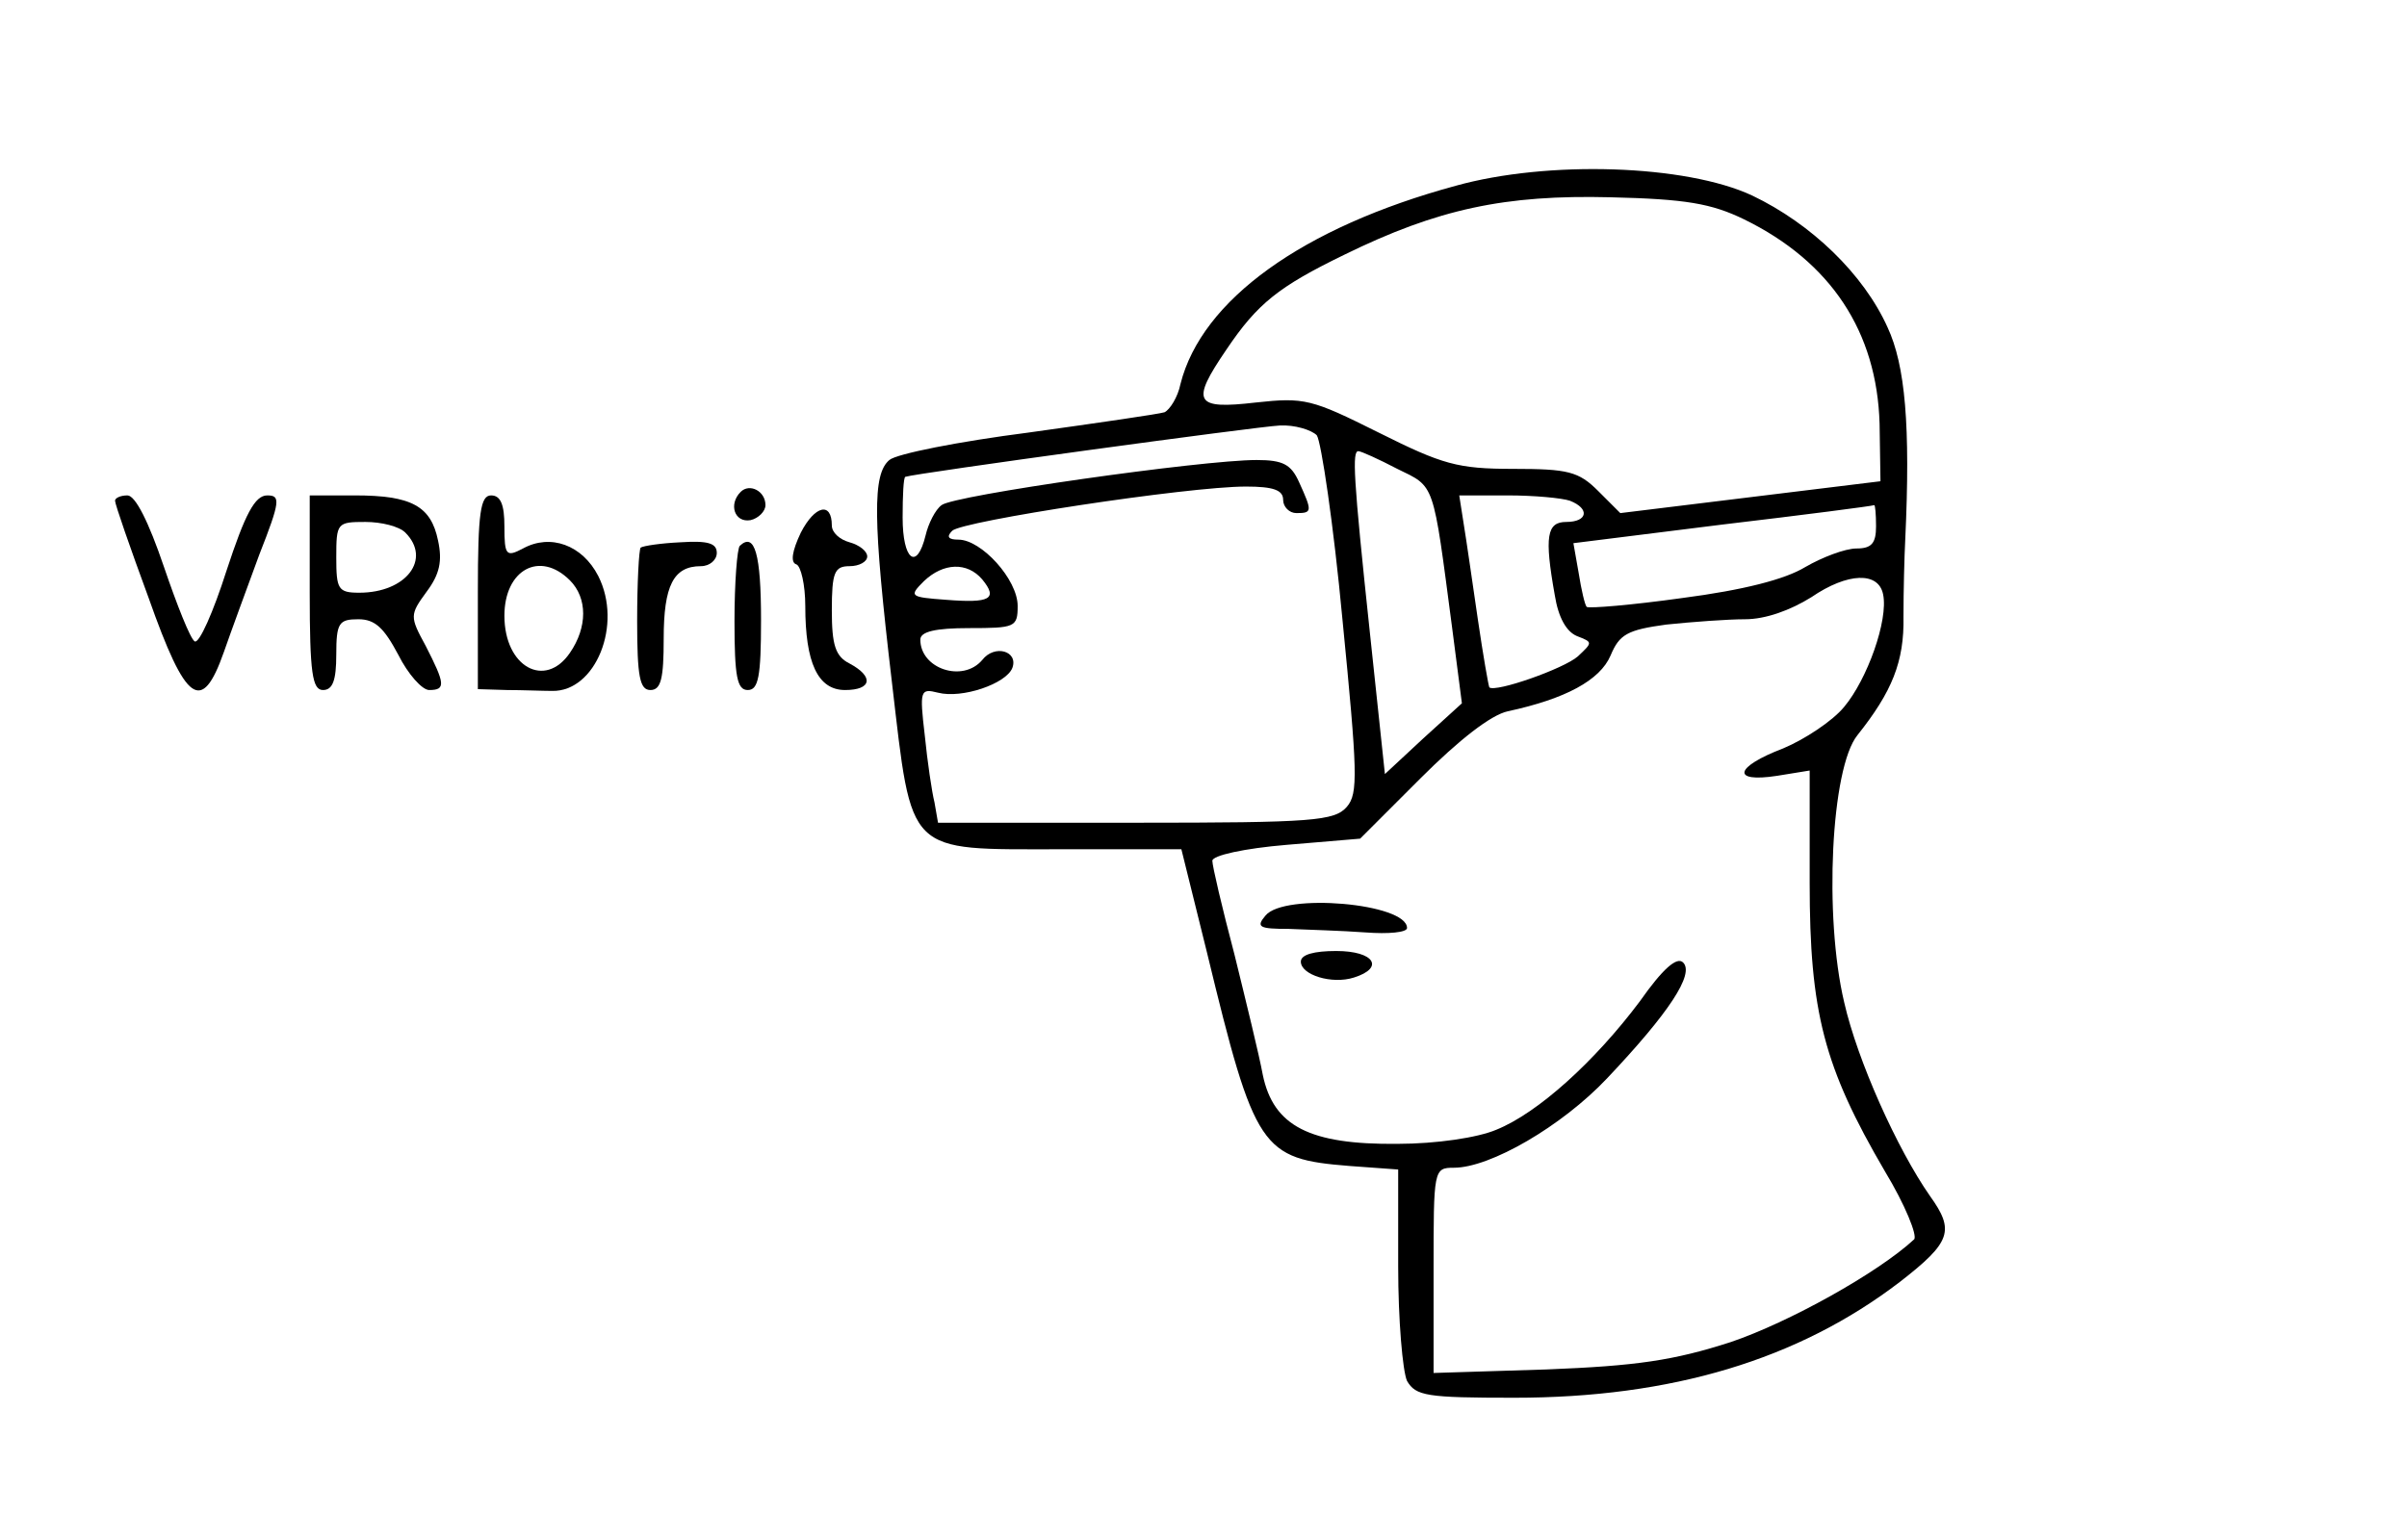
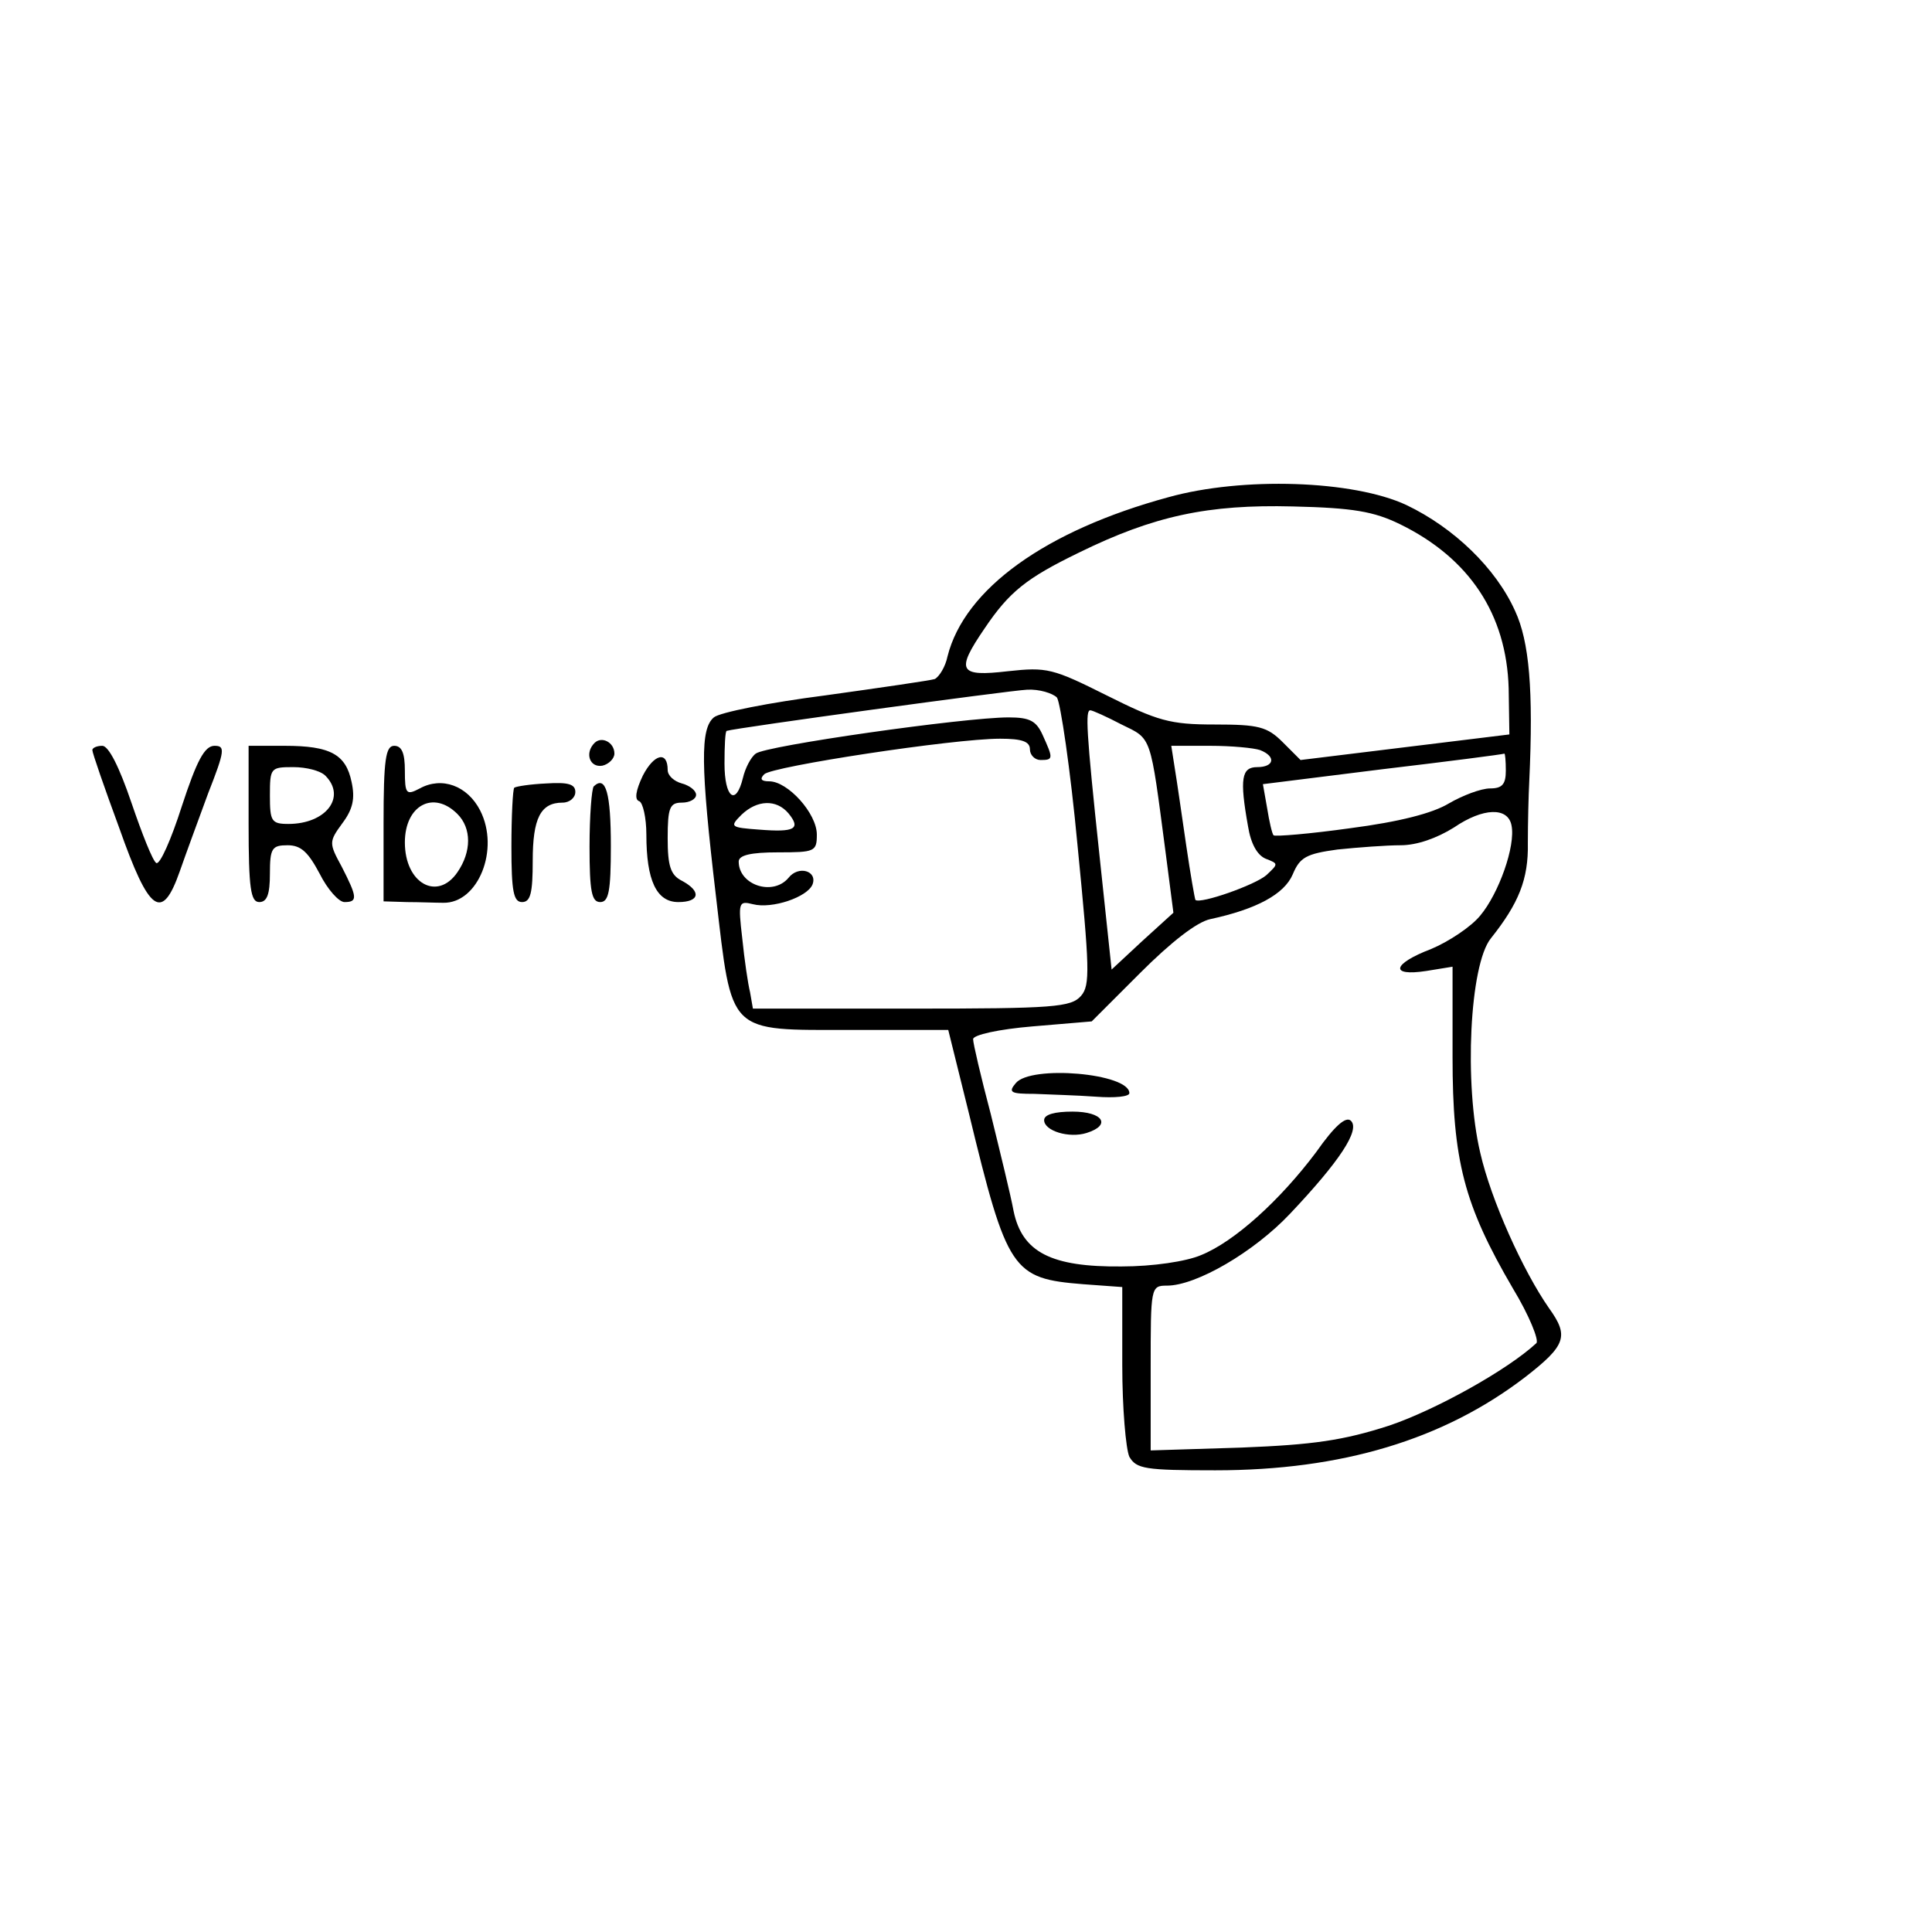
- <svg xmlns="http://www.w3.org/2000/svg" version="1.0" width="272pt" height="174pt" viewBox="0 0 272 174" preserveAspectRatio="xMidYMid meet">
+ <svg xmlns="http://www.w3.org/2000/svg" version="1.0" width="150pt" height="150pt" viewBox="0 0 272 174" preserveAspectRatio="xMidYMid meet">
  <g transform="translate(0,174) scale(0.1,-0.1)" fill="#000000" stroke="none">
    <path d="M1645 1530 c-173 -47 -287 -129 -311 -224 -3 -15 -12 -29 -18 -32 -6 -2 -75 -12 -154 -23 -78 -10 -149 -24 -157 -31 -19 -16 -19 -66 3 -252 23 -196 15 -188 191 -188 l136 0 29 -117 c54 -223 61 -233 161 -241 l55 -4 0 -110 c0 -60 5 -118 10 -129 10 -17 22 -19 121 -19 178 0 321 43 436 131 58 45 62 58 34 97 -37 53 -82 153 -97 219 -23 97 -15 265 15 302 39 49 53 83 52 134 0 29 1 68 2 87 6 129 0 197 -20 240 -27 60 -86 117 -153 149 -75 35 -231 40 -335 11z m326 -38 c98 -48 150 -127 153 -231 l1 -65 -147 -18 -147 -18 -25 25 c-22 22 -34 25 -96 25 -63 0 -80 5 -152 41 -76 38 -84 40 -139 34 -69 -8 -74 0 -33 60 35 52 59 71 133 107 106 52 182 68 301 65 85 -2 114 -7 151 -25z m-483 -244 c5 -7 19 -101 29 -208 17 -173 18 -197 5 -212 -14 -16 -38 -18 -238 -18 l-224 0 -4 23 c-3 12 -8 46 -11 76 -6 51 -5 53 15 48 27 -7 77 10 84 28 7 19 -20 27 -34 9 -22 -26 -70 -10 -70 23 0 9 17 13 55 13 52 0 55 1 55 25 0 30 -41 75 -67 75 -11 0 -14 3 -7 10 11 11 266 50 332 50 31 0 42 -4 42 -15 0 -8 7 -15 15 -15 18 0 18 2 3 35 -9 20 -18 25 -48 25 -62 0 -343 -40 -356 -51 -7 -5 -15 -21 -18 -34 -10 -41 -26 -28 -26 20 0 25 1 45 3 46 11 4 399 57 423 58 17 1 36 -5 42 -11z m91 -38 c43 -21 40 -13 62 -180 l11 -85 -44 -40 -43 -40 -17 160 c-19 178 -20 205 -13 205 3 0 23 -9 44 -20z m195 -36 c23 -9 20 -24 -4 -24 -22 0 -25 -16 -13 -83 4 -25 13 -41 25 -46 18 -7 18 -7 1 -23 -16 -14 -93 -41 -100 -35 -1 2 -7 36 -13 77 -6 41 -13 90 -16 108 l-5 32 55 0 c30 0 61 -3 70 -6z m346 -29 c0 -19 -5 -25 -22 -25 -13 0 -39 -10 -58 -21 -23 -14 -70 -26 -139 -35 -57 -8 -106 -12 -108 -10 -2 2 -6 19 -9 38 l-6 34 168 21 c93 11 170 21 172 22 1 0 2 -10 2 -24z m-1010 -60 c18 -22 9 -27 -41 -23 -41 3 -42 4 -25 21 22 21 49 22 66 2z m1018 -17 c6 -29 -18 -96 -44 -127 -13 -16 -45 -37 -69 -47 -55 -21 -59 -39 -7 -31 l37 6 0 -127 c0 -146 16 -208 85 -326 23 -38 37 -73 33 -77 -41 -38 -142 -94 -207 -116 -65 -21 -107 -27 -208 -31 l-128 -4 0 116 c0 114 0 116 23 116 41 0 122 47 173 101 70 74 99 118 86 131 -7 7 -23 -7 -49 -44 -51 -68 -115 -126 -162 -145 -21 -9 -68 -16 -112 -16 -99 -1 -140 20 -152 78 -4 22 -19 83 -32 136 -14 53 -25 100 -25 106 0 6 36 14 84 18 l83 7 68 68 c44 44 80 72 99 76 65 14 104 35 116 63 10 24 19 29 63 35 29 3 69 6 89 6 23 0 51 10 75 25 41 28 76 29 81 3z" />
    <path d="M1430 705 c-11 -13 -7 -15 26 -15 22 -1 60 -2 87 -4 26 -2 47 0 47 5 0 28 -139 40 -160 14z" />
    <path d="M1470 653 c0 -15 35 -26 60 -18 35 11 23 30 -20 30 -25 0 -40 -4 -40 -12z" />
    <path d="M837 1184 c-14 -14 -7 -35 11 -32 9 2 17 10 17 17 0 16 -18 25 -28 15z" />
    <path d="M130 1174 c0 -4 17 -53 38 -110 42 -119 60 -132 85 -61 8 23 26 72 40 110 24 61 24 67 9 67 -14 0 -25 -21 -46 -85 -15 -47 -31 -83 -36 -80 -5 3 -20 41 -35 85 -17 50 -32 80 -41 80 -8 0 -14 -3 -14 -6z" />
    <path d="M350 1070 c0 -91 3 -110 15 -110 11 0 15 11 15 40 0 36 3 40 25 40 19 0 29 -10 45 -40 11 -22 27 -40 35 -40 19 0 18 7 -4 50 -18 33 -18 35 1 61 15 20 18 35 13 58 -8 39 -30 51 -94 51 l-51 0 0 -110z m108 68 c30 -30 1 -68 -52 -68 -24 0 -26 4 -26 40 0 39 1 40 33 40 18 0 38 -5 45 -12z" />
    <path d="M540 1071 l0 -110 33 -1 c17 0 40 -1 51 -1 49 -1 80 75 52 130 -18 35 -54 48 -85 31 -19 -10 -21 -8 -21 25 0 24 -4 35 -15 35 -12 0 -15 -19 -15 -109z m104 13 c20 -20 20 -53 0 -82 -28 -41 -74 -16 -74 42 0 52 40 74 74 40z" />
    <path d="M905 1138 c-10 -21 -12 -34 -5 -36 5 -2 10 -23 10 -47 0 -64 14 -95 45 -95 30 0 33 15 5 30 -16 8 -20 21 -20 60 0 43 3 50 20 50 11 0 20 5 20 11 0 6 -9 13 -20 16 -11 3 -20 11 -20 19 0 27 -19 23 -35 -8z" />
    <path d="M724 1121 c-2 -2 -4 -40 -4 -83 0 -63 3 -78 15 -78 12 0 15 13 15 58 0 60 11 82 42 82 10 0 18 7 18 15 0 11 -10 14 -41 12 -22 -1 -42 -4 -45 -6z" />
    <path d="M836 1123 c-3 -3 -6 -42 -6 -85 0 -63 3 -78 15 -78 12 0 15 15 15 79 0 74 -7 100 -24 84z" />
  </g>
</svg>
